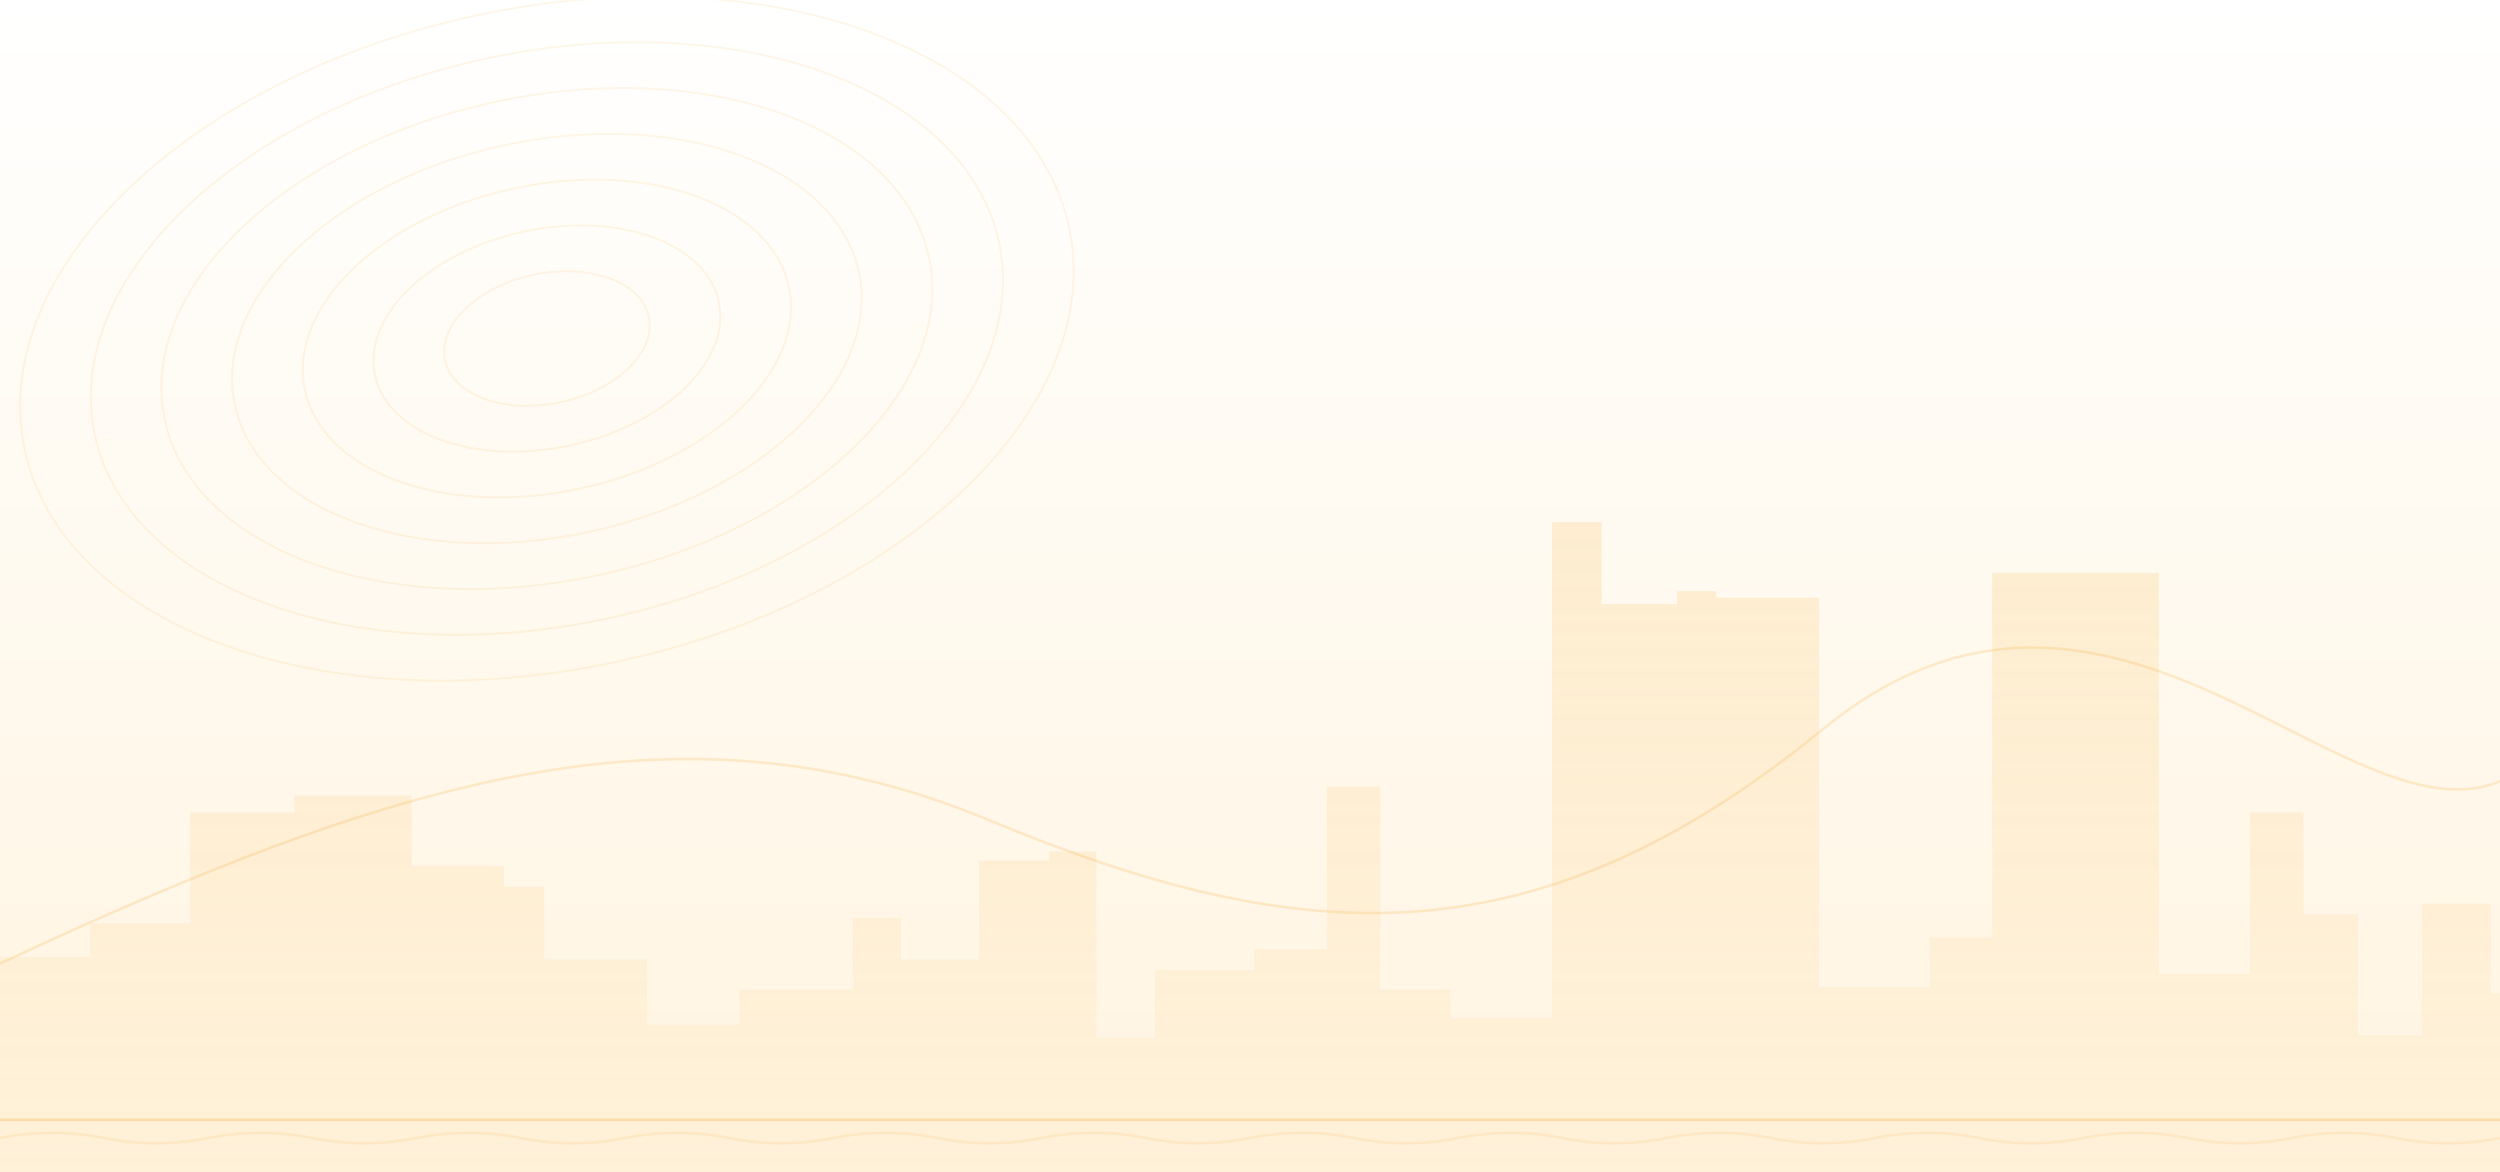
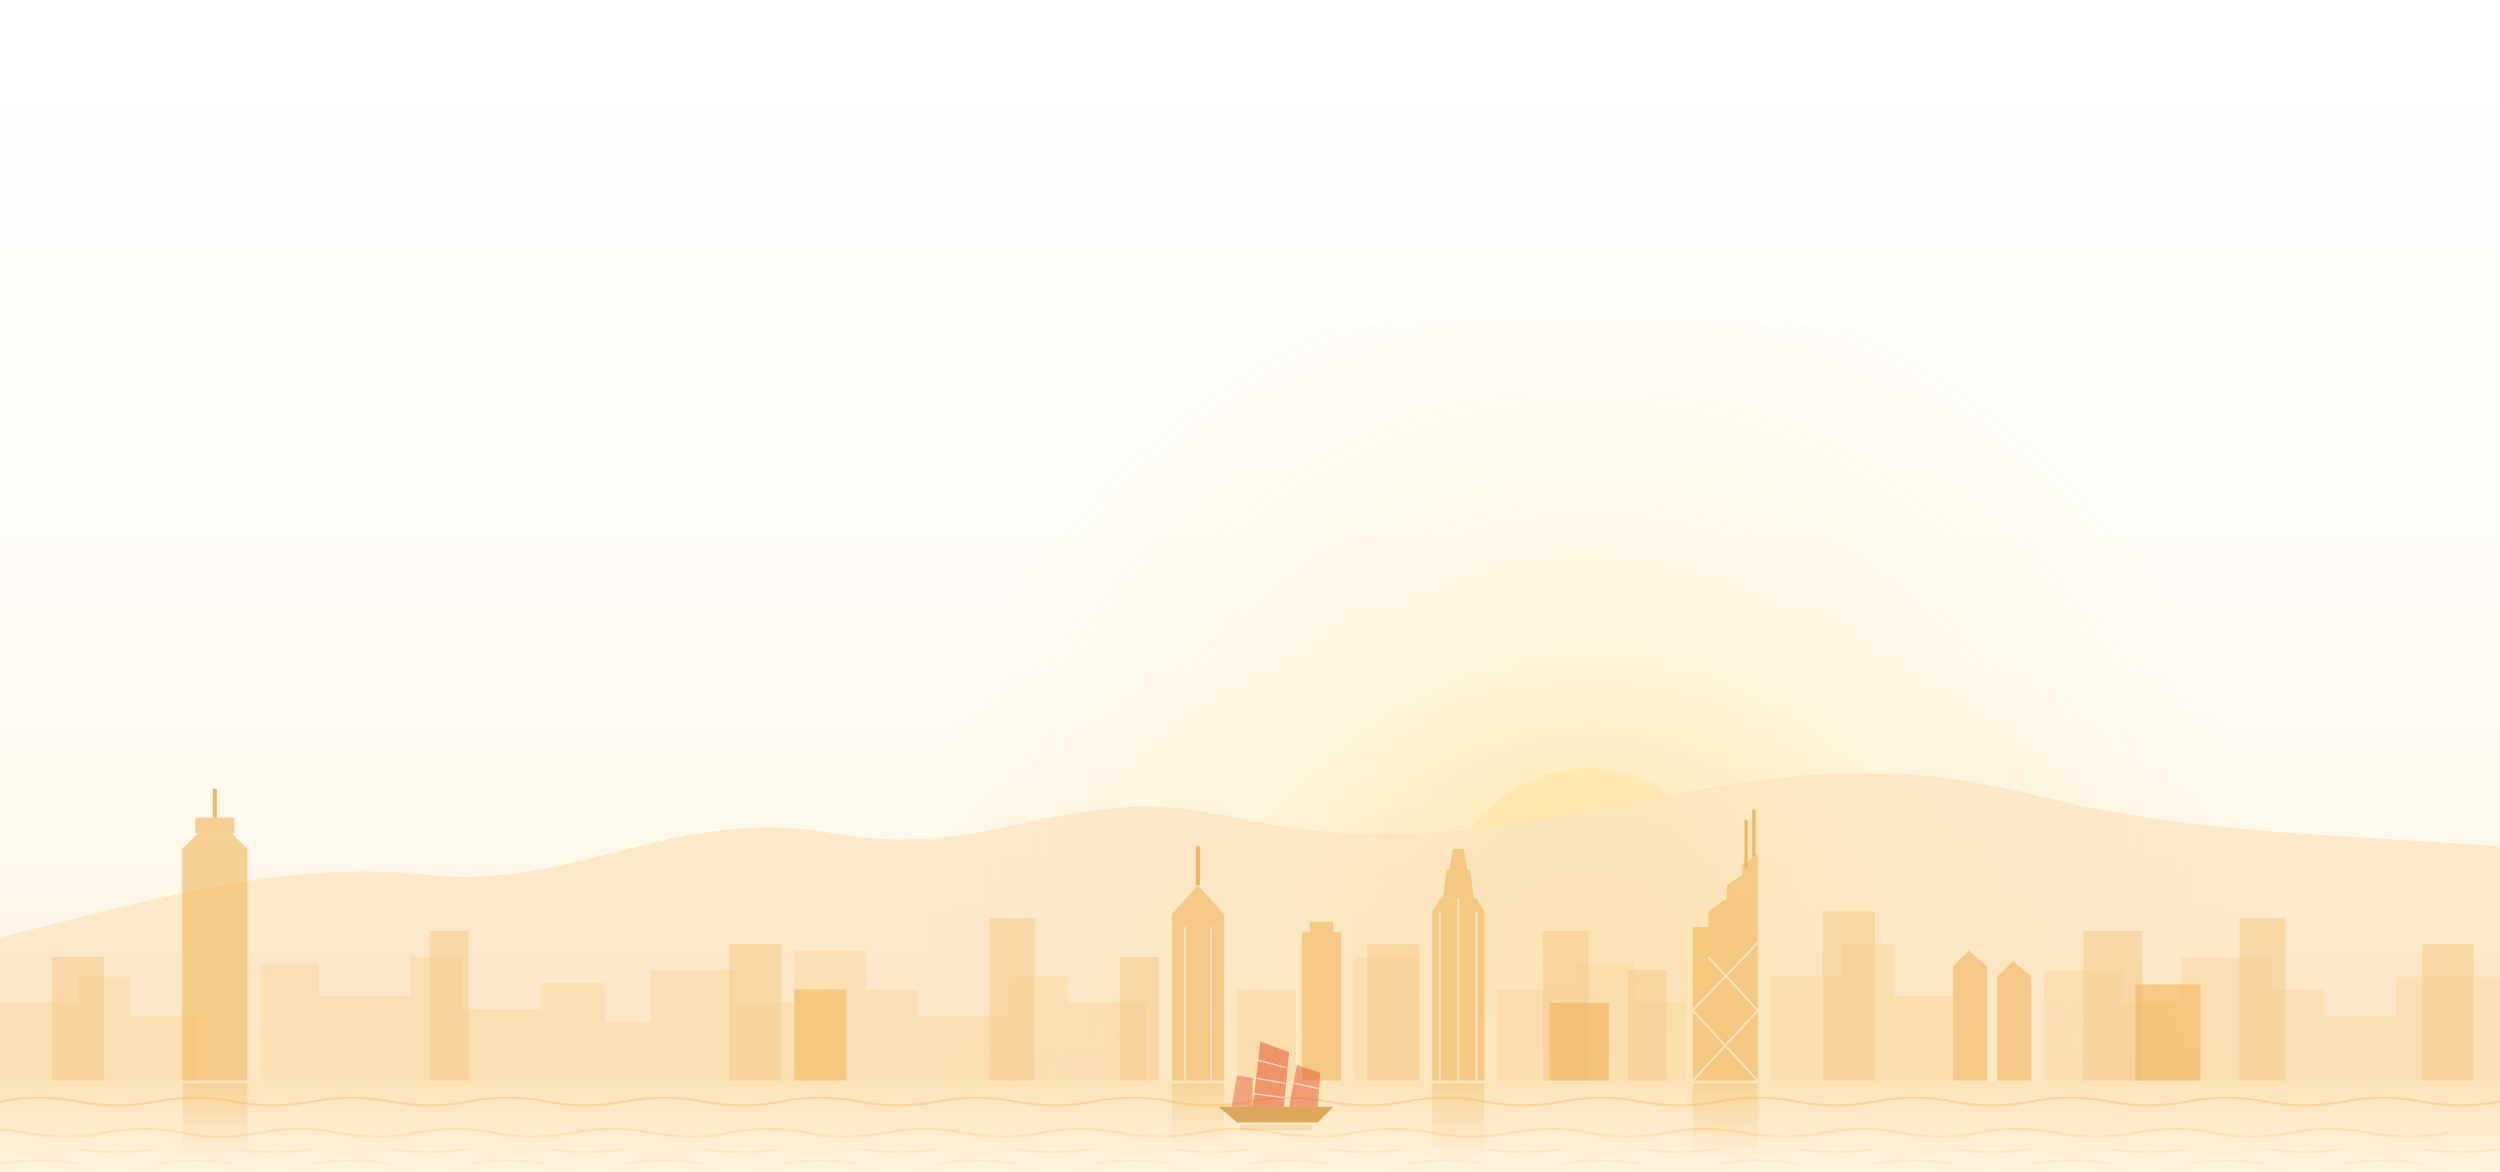
<svg xmlns="http://www.w3.org/2000/svg" viewBox="0 0 1920 900" width="1920" height="900" preserveAspectRatio="xMidYMax slice">
  <defs>
-     <linearGradient id="bg" x1="0" y1="0" x2="0" y2="1">
+     <linearGradient id="sky" x1="0" y1="0" x2="0" y2="1">
      <stop offset="0" stop-color="#FFFFFF" />
-       <stop offset="1" stop-color="#FFF4E0" />
+       <stop offset="0.55" stop-color="#FFFCF6" />
+       <stop offset="1" stop-color="#FFF1DA" />
    </linearGradient>
-     <linearGradient id="sk" x1="0" y1="0" x2="0" y2="1">
-       <stop offset="0" stop-color="#F5A623" stop-opacity=".16" />
-       <stop offset="1" stop-color="#F5A623" stop-opacity=".04" />
+     <radialGradient id="sun" cx="1220" cy="720" r="520" gradientUnits="userSpaceOnUse">
+       <stop offset="0" stop-color="#FFC940" stop-opacity="0.38" />
+       <stop offset="0.5" stop-color="#FFC940" stop-opacity="0.12" />
+       <stop offset="1" stop-color="#FFC940" stop-opacity="0" />
+     </radialGradient>
+     <linearGradient id="water" x1="0" y1="0" x2="0" y2="1">
+       <stop offset="0" stop-color="#FCE3B8" />
+       <stop offset="1" stop-color="#FFF3DF" />
    </linearGradient>
+     <linearGradient id="reflect" x1="0" y1="0" x2="0" y2="1">
+       <stop offset="0" stop-color="#EDB45C" stop-opacity="0.35" />
+       <stop offset="1" stop-color="#EDB45C" stop-opacity="0" />
+     </linearGradient>
+     <pattern id="wave" width="120" height="12" patternUnits="userSpaceOnUse">
+       <path d="M0 6 Q30 0 60 6 T120 6" fill="none" stroke="#F5A623" stroke-width="1.6" />
+     </pattern>
  </defs>
-   <rect width="1920" height="900" fill="url(#bg)" />
-   <g fill="none" stroke="#F5A623" stroke-opacity=".10" stroke-width="1.5">
-     <ellipse cx="420" cy="260" rx="80" ry="50" transform="rotate(-12 420 260)" />
-     <ellipse cx="420" cy="260" rx="135" ry="84" transform="rotate(-12 420 260)" />
-     <ellipse cx="420" cy="260" rx="190" ry="118" transform="rotate(-12 420 260)" />
-     <ellipse cx="420" cy="260" rx="245" ry="152" transform="rotate(-12 420 260)" />
-     <ellipse cx="420" cy="260" rx="300" ry="186" transform="rotate(-12 420 260)" />
-     <ellipse cx="420" cy="260" rx="355" ry="220" transform="rotate(-12 420 260)" />
-     <ellipse cx="420" cy="260" rx="410" ry="254" transform="rotate(-12 420 260)" />
+   <rect width="1920" height="900" fill="url(#sky)" />
+   <rect width="1920" height="900" fill="url(#sun)" />
+   <circle cx="1220" cy="700" r="110" fill="#FFD47A" fill-opacity="0.22" />
+   <path d="M0 720 C 120 690, 220 660, 330 672 S 520 618, 640 640 S 820 600, 940 626 S 1120 640, 1240 618 S 1440 580, 1560 610 S 1780 640, 1920 650 V830 H0 Z" fill="#FBE4BF" fill-opacity="0.75" />
+   <g fill="#F8D9A3" fill-opacity="0.6">
+     <rect x="0" y="770" width="60" height="60" />
+     <rect x="60" y="750" width="40" height="80" />
+     <rect x="100" y="780" width="50" height="50" />
+     <rect x="200" y="740" width="45" height="90" />
+     <rect x="245" y="765" width="70" height="65" />
+     <rect x="315" y="735" width="40" height="95" />
+     <rect x="355" y="775" width="60" height="55" />
+     <rect x="415" y="755" width="50" height="75" />
+     <rect x="465" y="785" width="35" height="45" />
+     <rect x="500" y="745" width="65" height="85" />
+     <rect x="565" y="770" width="45" height="60" />
+     <rect x="610" y="730" width="55" height="100" />
+     <rect x="665" y="760" width="40" height="70" />
+     <rect x="705" y="780" width="70" height="50" />
+     <rect x="775" y="750" width="45" height="80" />
+     <rect x="820" y="770" width="60" height="60" />
+     <rect x="950" y="760" width="45" height="70" />
+     <rect x="1040" y="735" width="50" height="95" />
+     <rect x="1150" y="760" width="60" height="70" />
+     <rect x="1210" y="740" width="45" height="90" />
+     <rect x="1255" y="770" width="40" height="60" />
+     <rect x="1360" y="750" width="55" height="80" />
+     <rect x="1415" y="725" width="40" height="105" />
+     <rect x="1455" y="765" width="45" height="65" />
+     <rect x="1570" y="745" width="60" height="85" />
+     <rect x="1630" y="770" width="45" height="60" />
+     <rect x="1675" y="735" width="70" height="95" />
+     <rect x="1745" y="760" width="40" height="70" />
+     <rect x="1785" y="780" width="55" height="50" />
+     <rect x="1840" y="750" width="80" height="80" />
  </g>
-   <path d="M0,740 C300,600 520,530 760,630 S1180,740 1400,560 S1800,650 1920,600" fill="none" stroke="#F5A623" stroke-opacity=".18" stroke-width="2" />
-   <path d="M0,900 L0,735 L69,735 L69,709 L146,709 L146,624 L226,624 L226,611 L316,611 L316,665 L387,665 L387,681 L418,681 L418,737 L497,737 L497,787 L568,787 L568,760 L655,760 L655,705 L692,705 L692,737 L752,737 L752,661 L806,661 L806,654 L842,654 L842,797 L887,797 L887,745 L963,745 L963,729 L1019,729 L1019,604 L1060,604 L1060,760 L1114,760 L1114,782 L1192,782 L1192,401 L1230,401 L1230,464 L1288,464 L1288,454 L1318,454 L1318,459 L1397,459 L1397,758 L1482,758 L1482,720 L1530,720 L1530,440 L1572,440 L1572,440 L1658,440 L1658,748 L1728,748 L1728,624 L1769,624 L1769,702 L1811,702 L1811,795 L1860,795 L1860,694 L1913,694 L1913,763 L1953,763 L1920,900 Z" fill="url(#sk)" />
-   <line x1="0" y1="860" x2="1920" y2="860" stroke="#F5A623" stroke-opacity=".25" stroke-width="2" />
-   <g fill="none" stroke="#F5A623" stroke-opacity=".12" stroke-width="2">
-     <path d="M0,874 q40,-8 80,0 t80,0 t80,0 t80,0 t80,0 t80,0 t80,0 t80,0 t80,0 t80,0 t80,0 t80,0 t80,0 t80,0 t80,0 t80,0 t80,0 t80,0 t80,0 t80,0 t80,0 t80,0 t80,0 t80,0" />
+   <g fill="#F5C98A" fill-opacity="0.55">
+     <rect x="40" y="735" width="40" height="95" />
+     <rect x="330" y="715" width="30" height="115" />
+     <rect x="560" y="725" width="40" height="105" />
+     <rect x="760" y="705" width="35" height="125" />
+     <rect x="860" y="735" width="30" height="95" />
+     <rect x="1050" y="725" width="40" height="105" />
+     <rect x="1185" y="715" width="35" height="115" />
+     <rect x="1250" y="745" width="30" height="85" />
+     <rect x="1400" y="700" width="40" height="130" />
+     <rect x="1600" y="715" width="45" height="115" />
+     <rect x="1720" y="705" width="35" height="125" />
+     <rect x="1860" y="725" width="40" height="105" />
+   </g>
+   <g fill="#F0B65E" fill-opacity="0.62">
+     <polygon points="140,830 140,652 152,640 178,640 190,652 190,830" />
+     <rect x="150" y="628" width="30" height="12" />
+     <line x1="165" y1="628" x2="165" y2="606" stroke="#F0B65E" stroke-width="3" />
+     <polygon points="900,830 900,702 920,680 940,702 940,830" />
+     <line x1="920" y1="680" x2="920" y2="650" stroke="#F0B65E" stroke-width="3" />
+     <polygon points="1000,830 1000,716 1006,716 1006,708 1024,708 1024,716 1030,716 1030,830" />
+     <polygon points="1100,830 1100,700 1106,690 1134,690 1140,700 1140,830" />
+     <polygon points="1108,690 1111,668 1129,668 1132,690" />
+     <polygon points="1113,668 1116,652 1124,652 1127,668" />
+     <polygon points="1300,830 1300,712 1312,712 1312,700 1326,690 1326,680 1338,672 1338,664 1350,656 1350,830" />
+     <line x1="1341" y1="666" x2="1341" y2="630" stroke="#F0B65E" stroke-width="2.5" />
+     <line x1="1347" y1="658" x2="1347" y2="622" stroke="#F0B65E" stroke-width="2.5" />
+     <polygon points="1500,830 1500,742 1512,730 1526,742 1526,830" />
+     <polygon points="1534,830 1534,750 1546,738 1560,750 1560,830" />
+     <rect x="610" y="760" width="40" height="70" />
+     <rect x="1190" y="770" width="46" height="60" />
+     <rect x="1640" y="756" width="50" height="74" />
+   </g>
+   <g stroke="#FFFFFF" stroke-opacity="0.45" stroke-width="1.6" fill="none">
+     <path d="M1300 830 L1350 776 M1350 830 L1300 776 M1300 776 L1350 724 M1350 776 L1312 735" />
+     <path d="M1106 700 V830 M1120 690 V830 M1134 700 V830" />
+     <path d="M910 712 V830 M930 712 V830" />
+   </g>
+   <rect y="830" width="1920" height="70" fill="url(#water)" />
+   <g fill="url(#reflect)">
+     <rect x="140" y="832" width="50" height="56" />
+     <rect x="900" y="832" width="40" height="48" />
+     <rect x="1100" y="832" width="40" height="58" />
+     <rect x="1300" y="832" width="50" height="58" />
+   </g>
+   <rect y="842" width="1920" height="12" fill="url(#wave)" opacity="0.3" />
+   <rect y="862" width="1920" height="12" fill="url(#wave)" opacity="0.2" transform="translate(-40 0)" />
+   <rect y="882" width="1920" height="12" fill="url(#wave)" opacity="0.12" />
+   <g transform="translate(220 0)">
+     <path d="M716 850 L804 850 L792 862 L730 862 Z" fill="#C97A10" fill-opacity="0.6" />
+     <polygon points="742,850 748,800 770,808 766,850" fill="#E5562E" fill-opacity="0.55" />
+     <polygon points="770,850 776,818 794,824 792,850" fill="#E5562E" fill-opacity="0.5" />
+     <polygon points="726,850 730,826 742,828 742,850" fill="#E5562E" fill-opacity="0.45" />
+     <g stroke="#FFFFFF" stroke-opacity="0.55" stroke-width="1.2">
+       <line x1="745" y1="814" x2="768" y2="820" />
+       <line x1="744" y1="828" x2="767" y2="832" />
+       <line x1="743" y1="840" x2="766" y2="843" />
+       <line x1="774" y1="832" x2="793" y2="836" />
+     </g>
+     <rect x="732" y="864" width="56" height="4" rx="2" fill="#C97A10" fill-opacity="0.15" />
  </g>
</svg>
